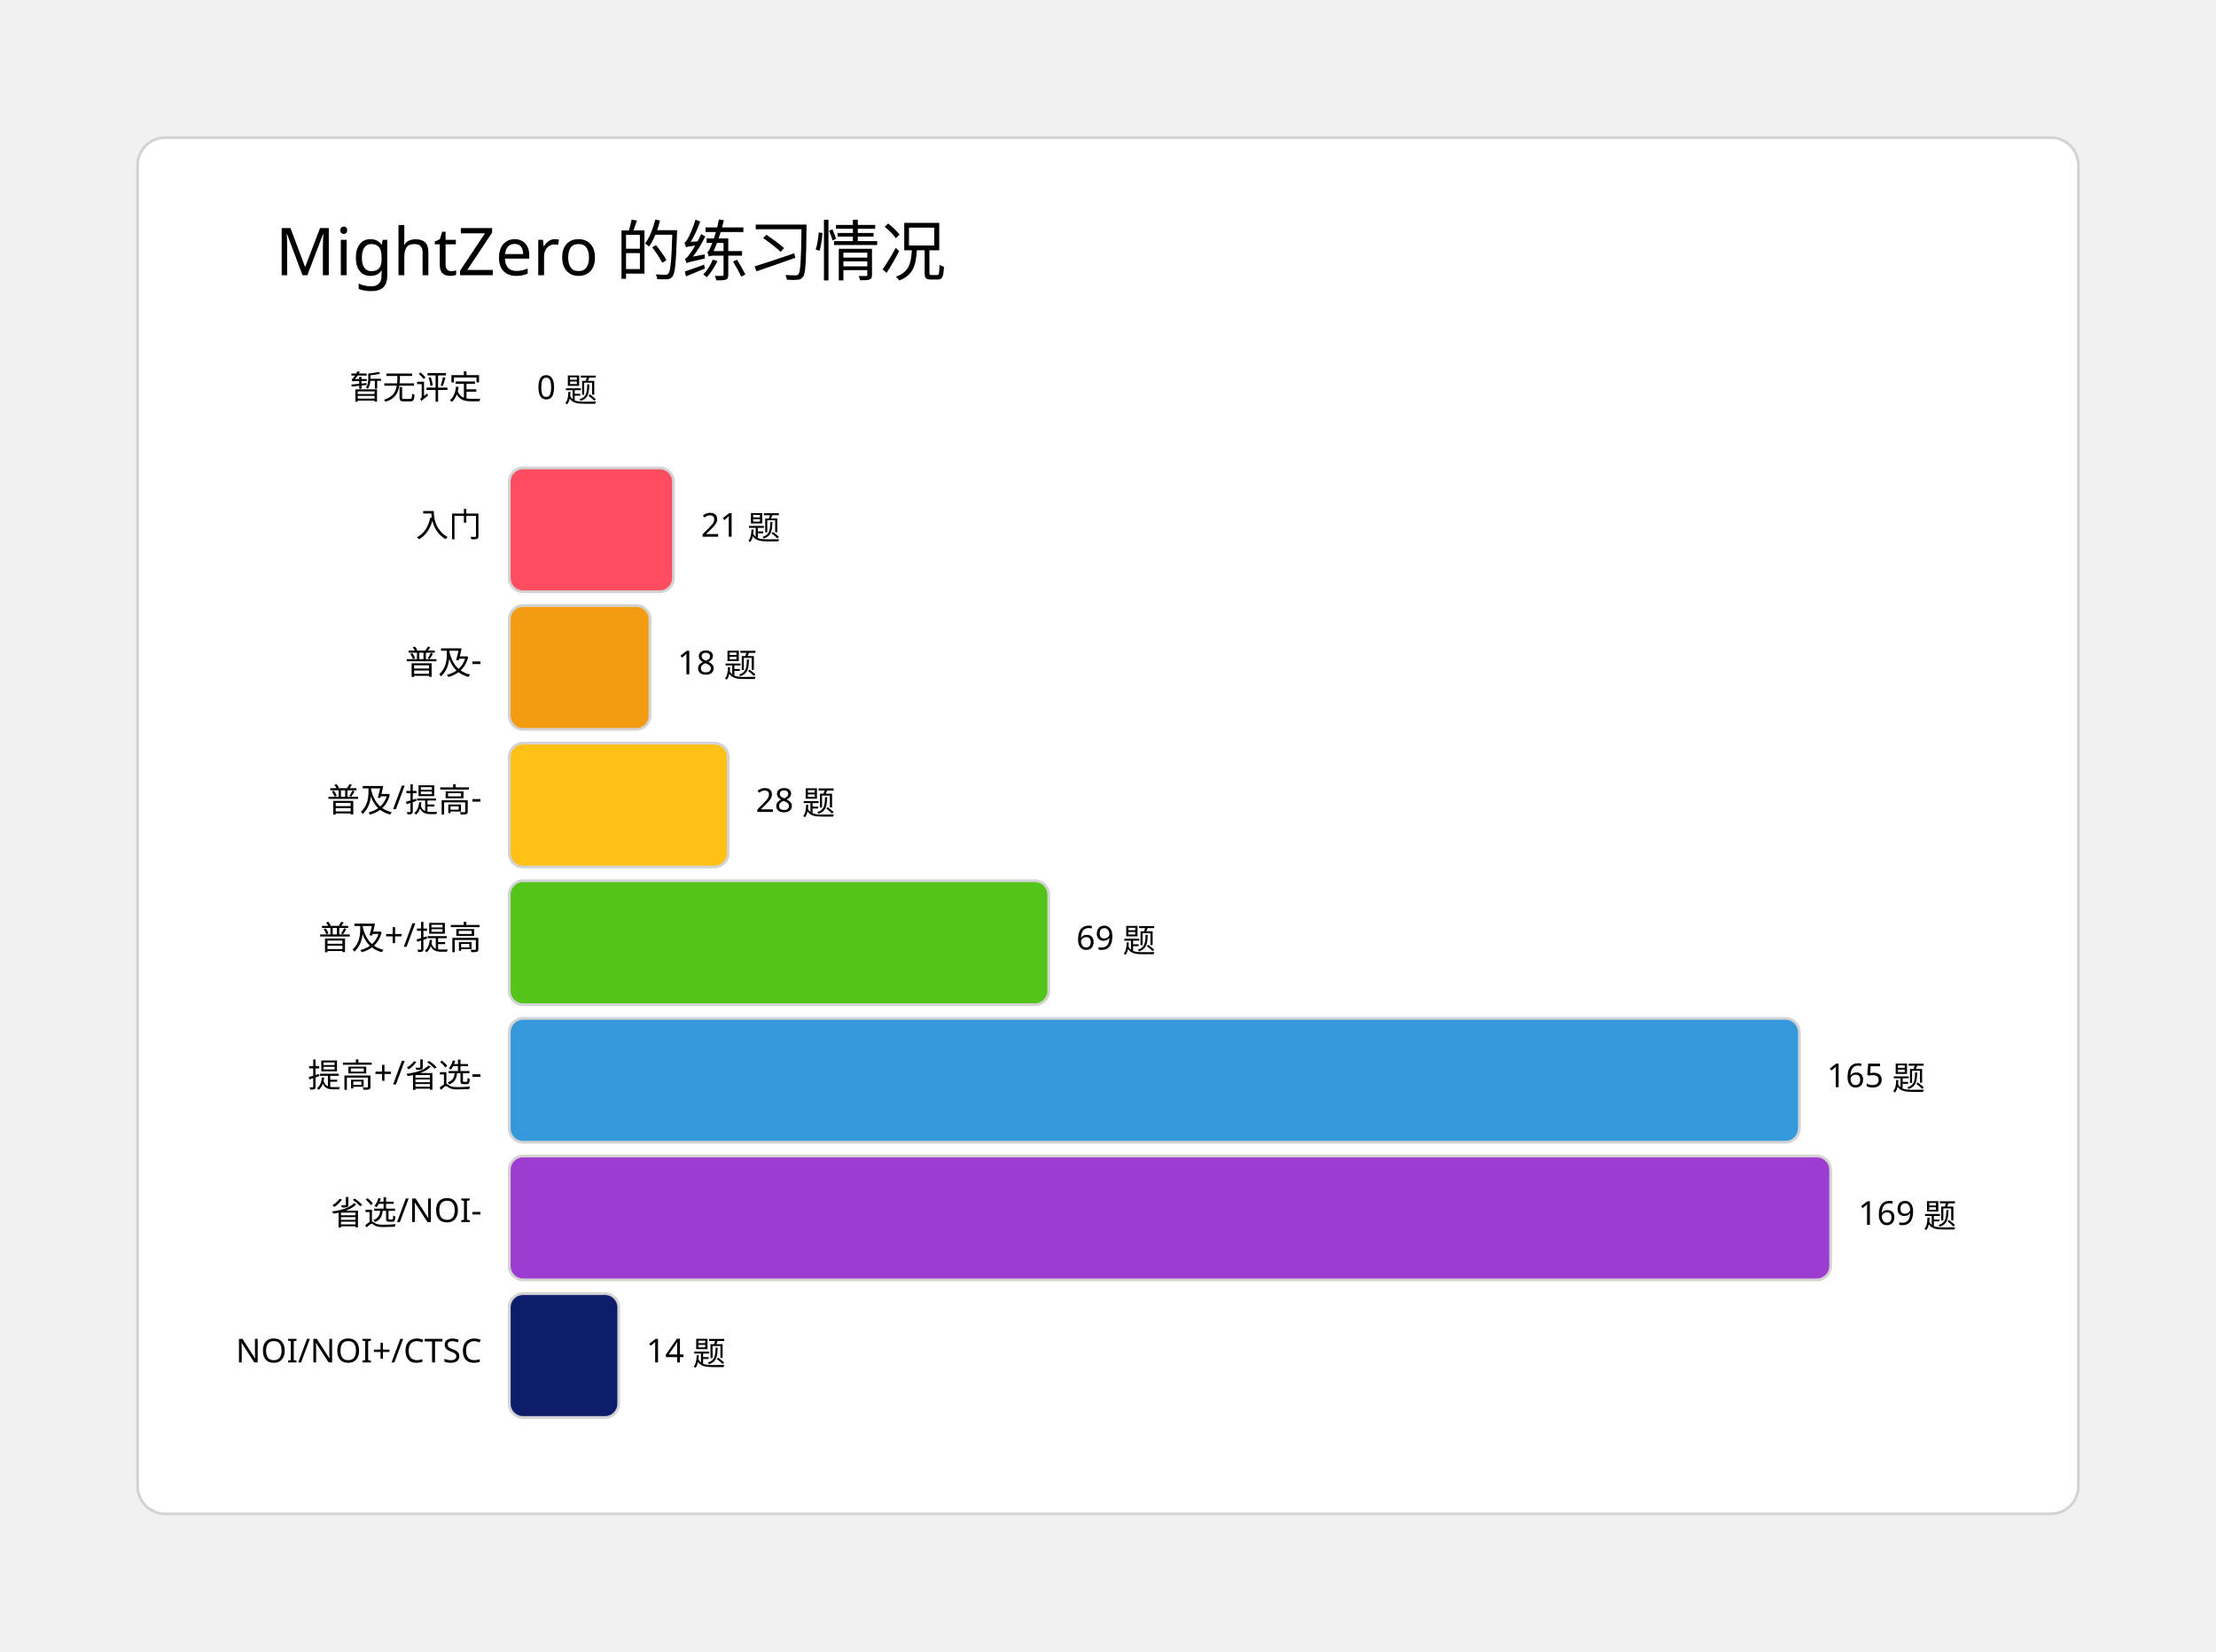
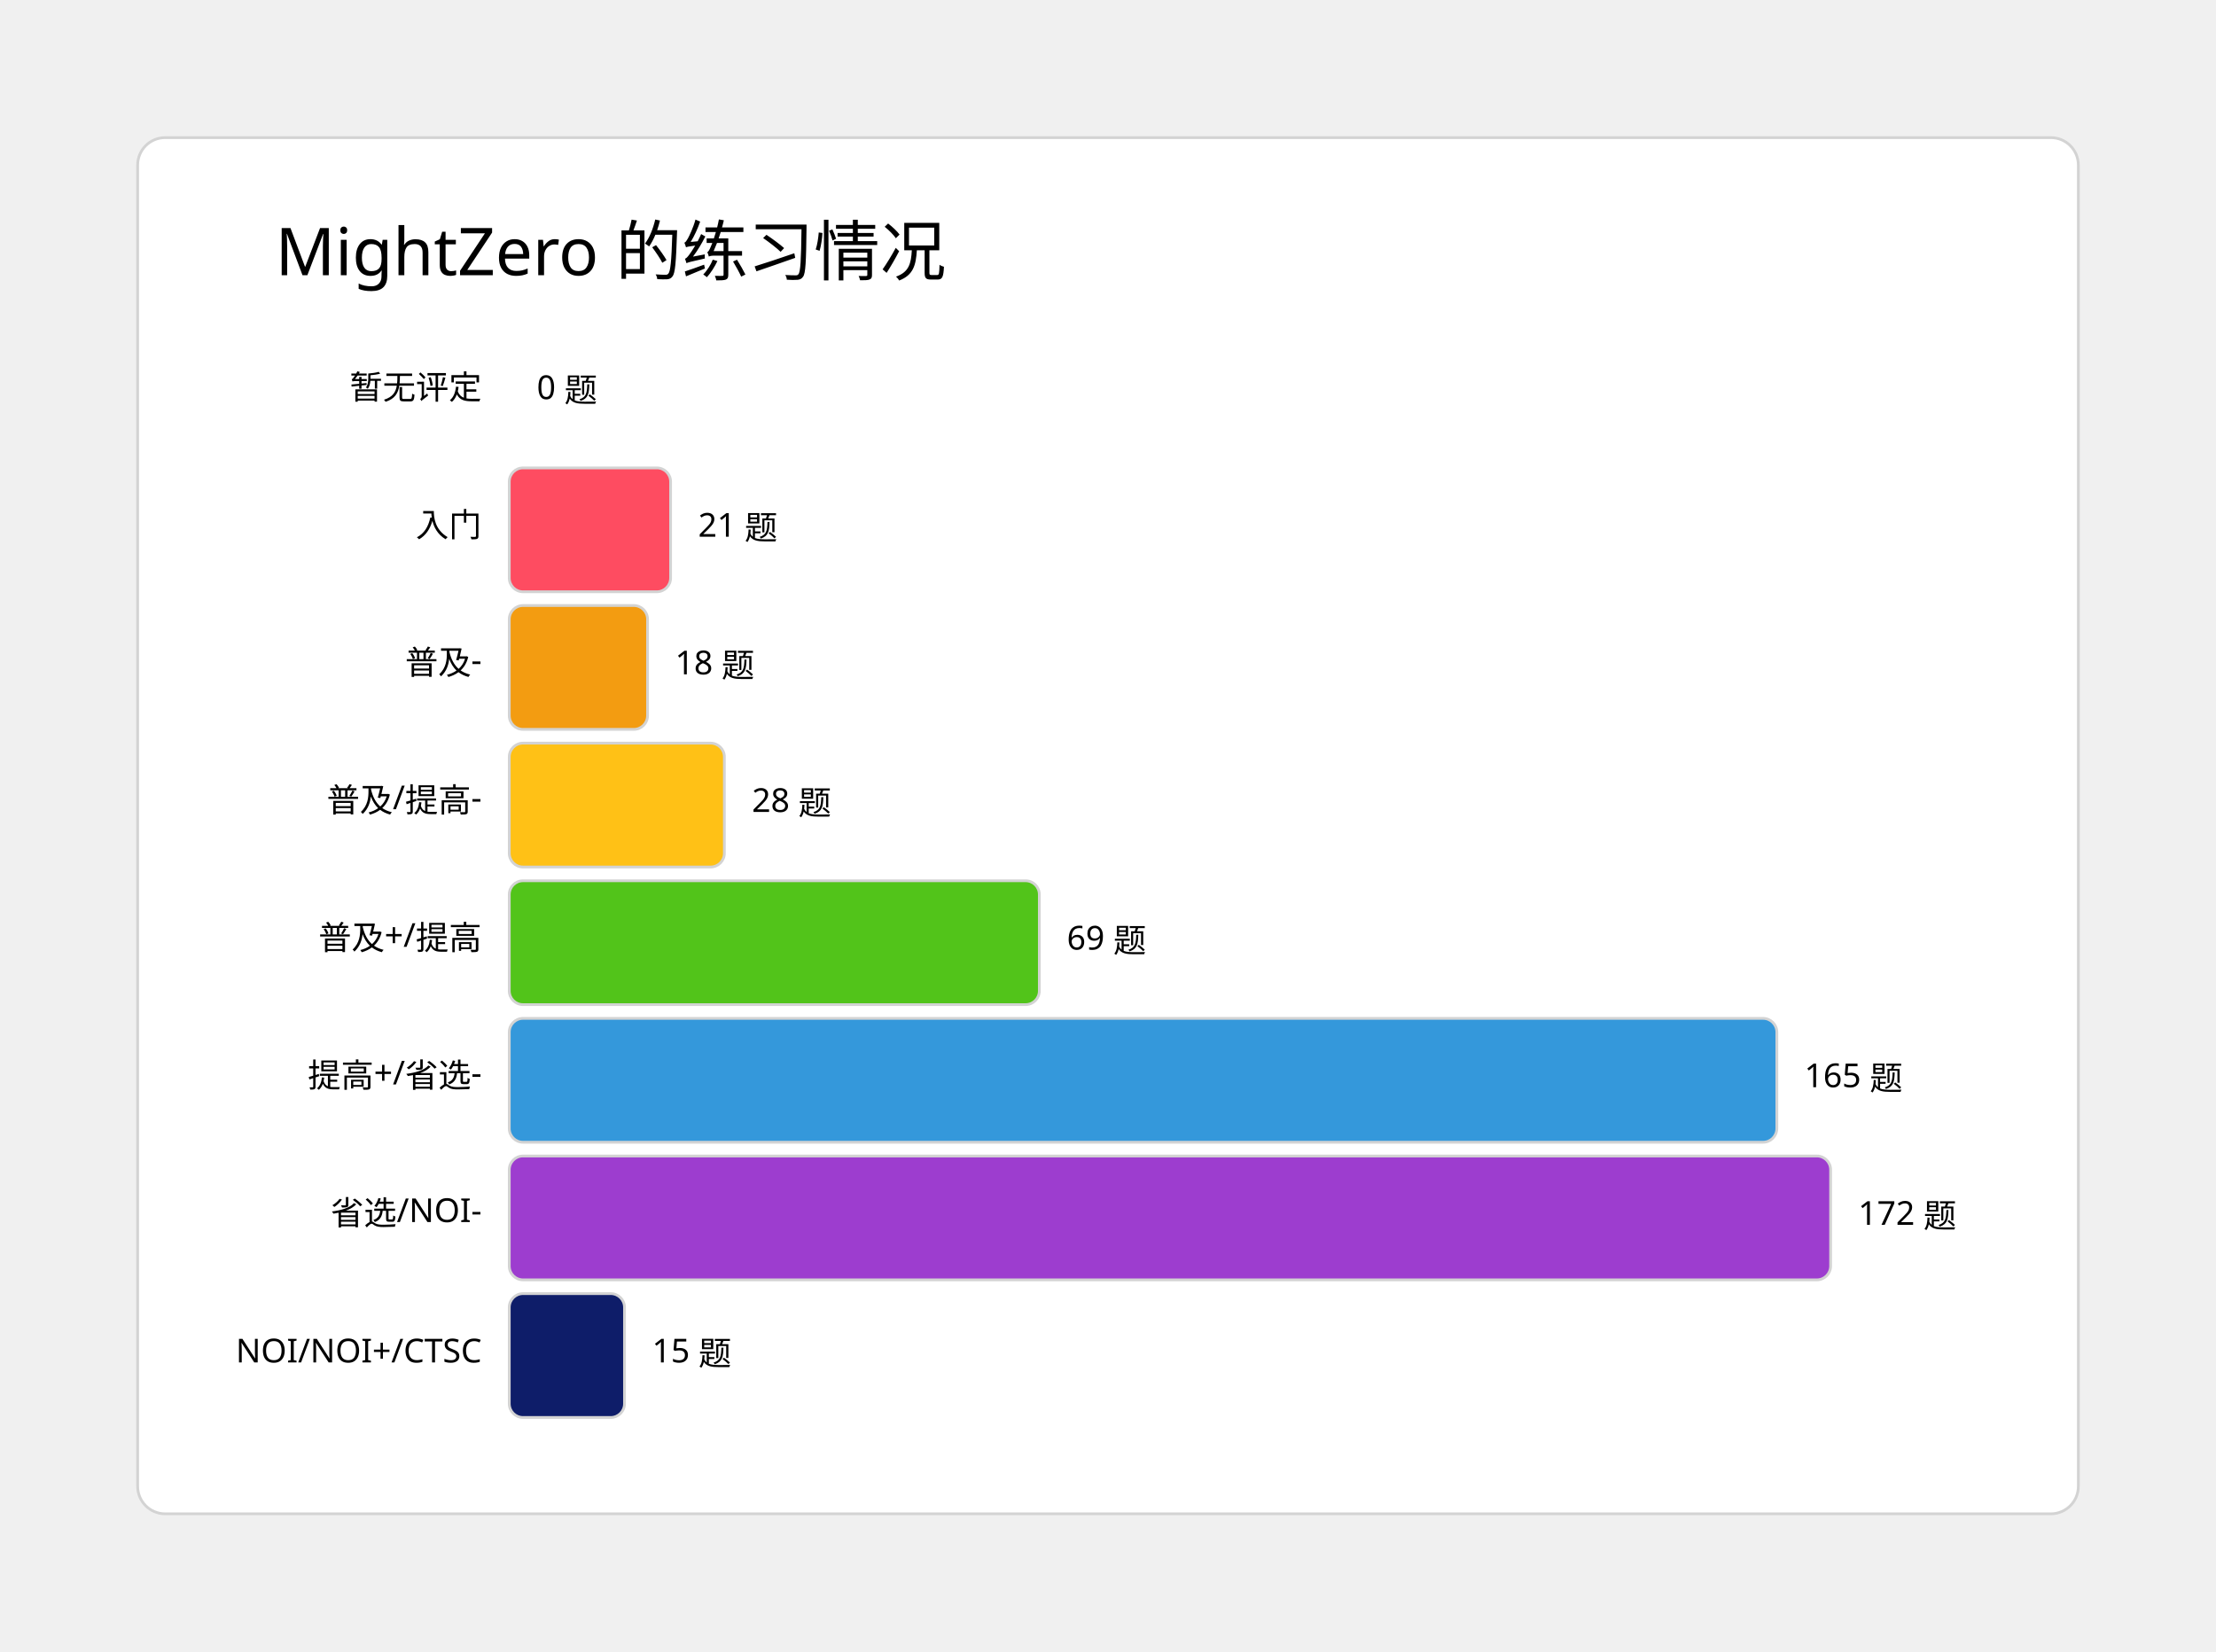
<svg xmlns="http://www.w3.org/2000/svg" baseProfile="tiny" height="600" version="1.2" width="805">
  <defs />
  <rect fill="white" height="500" rx="10" ry="10" stroke="lightgray" stroke-width="1" width="705" x="50" y="50" />
  <text font-family="SimHei" font-size="24" text-anchor="start" x="100" y="100">MightZero 的练习情况</text>
  <rect fill="#bfbfbf" height="45.0" rx="5" ry="5" stroke="lightgray" stroke-width="1" width="0.0" x="185" y="120.0" />
  <text font-family="SimHei" font-size="12" text-anchor="start" x="195.0" y="145.0">0 题</text>
  <text font-family="SimHei" font-size="12" text-anchor="end" x="175" y="145.0">暂无评定</text>
-   <rect fill="#fe4c61" height="45.0" rx="5" ry="5" stroke="lightgray" stroke-width="1" width="59.645" x="185" y="170.0" />
-   <text font-family="SimHei" font-size="12" text-anchor="start" x="254.645" y="195.0">21 题</text>
+   <rect fill="#fe4c61" height="45.0" rx="5" ry="5" stroke="lightgray" stroke-width="1" width="58.605" x="185" y="170.0" />
+   <text font-family="SimHei" font-size="12" text-anchor="start" x="253.605" y="195.0">21 题</text>
  <text font-family="SimHei" font-size="12" text-anchor="end" x="175" y="195.0">入门</text>
-   <rect fill="#f39c11" height="45.0" rx="5" ry="5" stroke="lightgray" stroke-width="1" width="51.124" x="185" y="220.0" />
-   <text font-family="SimHei" font-size="12" text-anchor="start" x="246.124" y="245.0">18 题</text>
+   <rect fill="#f39c11" height="45.0" rx="5" ry="5" stroke="lightgray" stroke-width="1" width="50.233" x="185" y="220.0" />
+   <text font-family="SimHei" font-size="12" text-anchor="start" x="245.233" y="245.0">18 题</text>
  <text font-family="SimHei" font-size="12" text-anchor="end" x="175" y="245.0">普及-</text>
-   <rect fill="#ffc116" height="45.0" rx="5" ry="5" stroke="lightgray" stroke-width="1" width="79.527" x="185" y="270.0" />
-   <text font-family="SimHei" font-size="12" text-anchor="start" x="274.527" y="295.0">28 题</text>
+   <rect fill="#ffc116" height="45.0" rx="5" ry="5" stroke="lightgray" stroke-width="1" width="78.139" x="185" y="270.0" />
+   <text font-family="SimHei" font-size="12" text-anchor="start" x="273.14" y="295.0">28 题</text>
  <text font-family="SimHei" font-size="12" text-anchor="end" x="175" y="295.0">普及/提高-</text>
-   <rect fill="#52c41a" height="45.0" rx="5" ry="5" stroke="lightgray" stroke-width="1" width="195.976" x="185" y="320.0" />
-   <text font-family="SimHei" font-size="12" text-anchor="start" x="390.976" y="345.0">69 题</text>
+   <rect fill="#52c41a" height="45.0" rx="5" ry="5" stroke="lightgray" stroke-width="1" width="192.558" x="185" y="320.0" />
+   <text font-family="SimHei" font-size="12" text-anchor="start" x="387.558" y="345.0">69 题</text>
  <text font-family="SimHei" font-size="12" text-anchor="end" x="175" y="345.0">普及+/提高</text>
-   <rect fill="#3498db" height="45.0" rx="5" ry="5" stroke="lightgray" stroke-width="1" width="468.639" x="185" y="370.0" />
-   <text font-family="SimHei" font-size="12" text-anchor="start" x="663.639" y="395.0">165 题</text>
+   <rect fill="#3498db" height="45.0" rx="5" ry="5" stroke="lightgray" stroke-width="1" width="460.465" x="185" y="370.0" />
+   <text font-family="SimHei" font-size="12" text-anchor="start" x="655.465" y="395.0">165 题</text>
  <text font-family="SimHei" font-size="12" text-anchor="end" x="175" y="395.0">提高+/省选-</text>
  <rect fill="#9d3dcf" height="45.0" rx="5" ry="5" stroke="lightgray" stroke-width="1" width="480.0" x="185" y="420.0" />
-   <text font-family="SimHei" font-size="12" text-anchor="start" x="675.0" y="445.0">169 题</text>
+   <text font-family="SimHei" font-size="12" text-anchor="start" x="675.0" y="445.0">172 题</text>
  <text font-family="SimHei" font-size="12" text-anchor="end" x="175" y="445.0">省选/NOI-</text>
-   <rect fill="#0e1d69" height="45.0" rx="5" ry="5" stroke="lightgray" stroke-width="1" width="39.763" x="185" y="470.0" />
-   <text font-family="SimHei" font-size="12" text-anchor="start" x="234.763" y="495.0">14 题</text>
+   <rect fill="#0e1d69" height="45.0" rx="5" ry="5" stroke="lightgray" stroke-width="1" width="41.861" x="185" y="470.0" />
+   <text font-family="SimHei" font-size="12" text-anchor="start" x="236.86" y="495.0">15 题</text>
  <text font-family="SimHei" font-size="12" text-anchor="end" x="175" y="495.0">NOI/NOI+/CTSC</text>
-   <text font-family="SimHei" font-size="14" opacity="0" text-anchor="start" x="-1000" y="-1000">生成时间: 2025-01-23 00:50:39</text>
+   <text font-family="SimHei" font-size="14" opacity="0" text-anchor="start" x="-1000" y="-1000">生成时间: 2025-01-23 12:45:19</text>
</svg>
